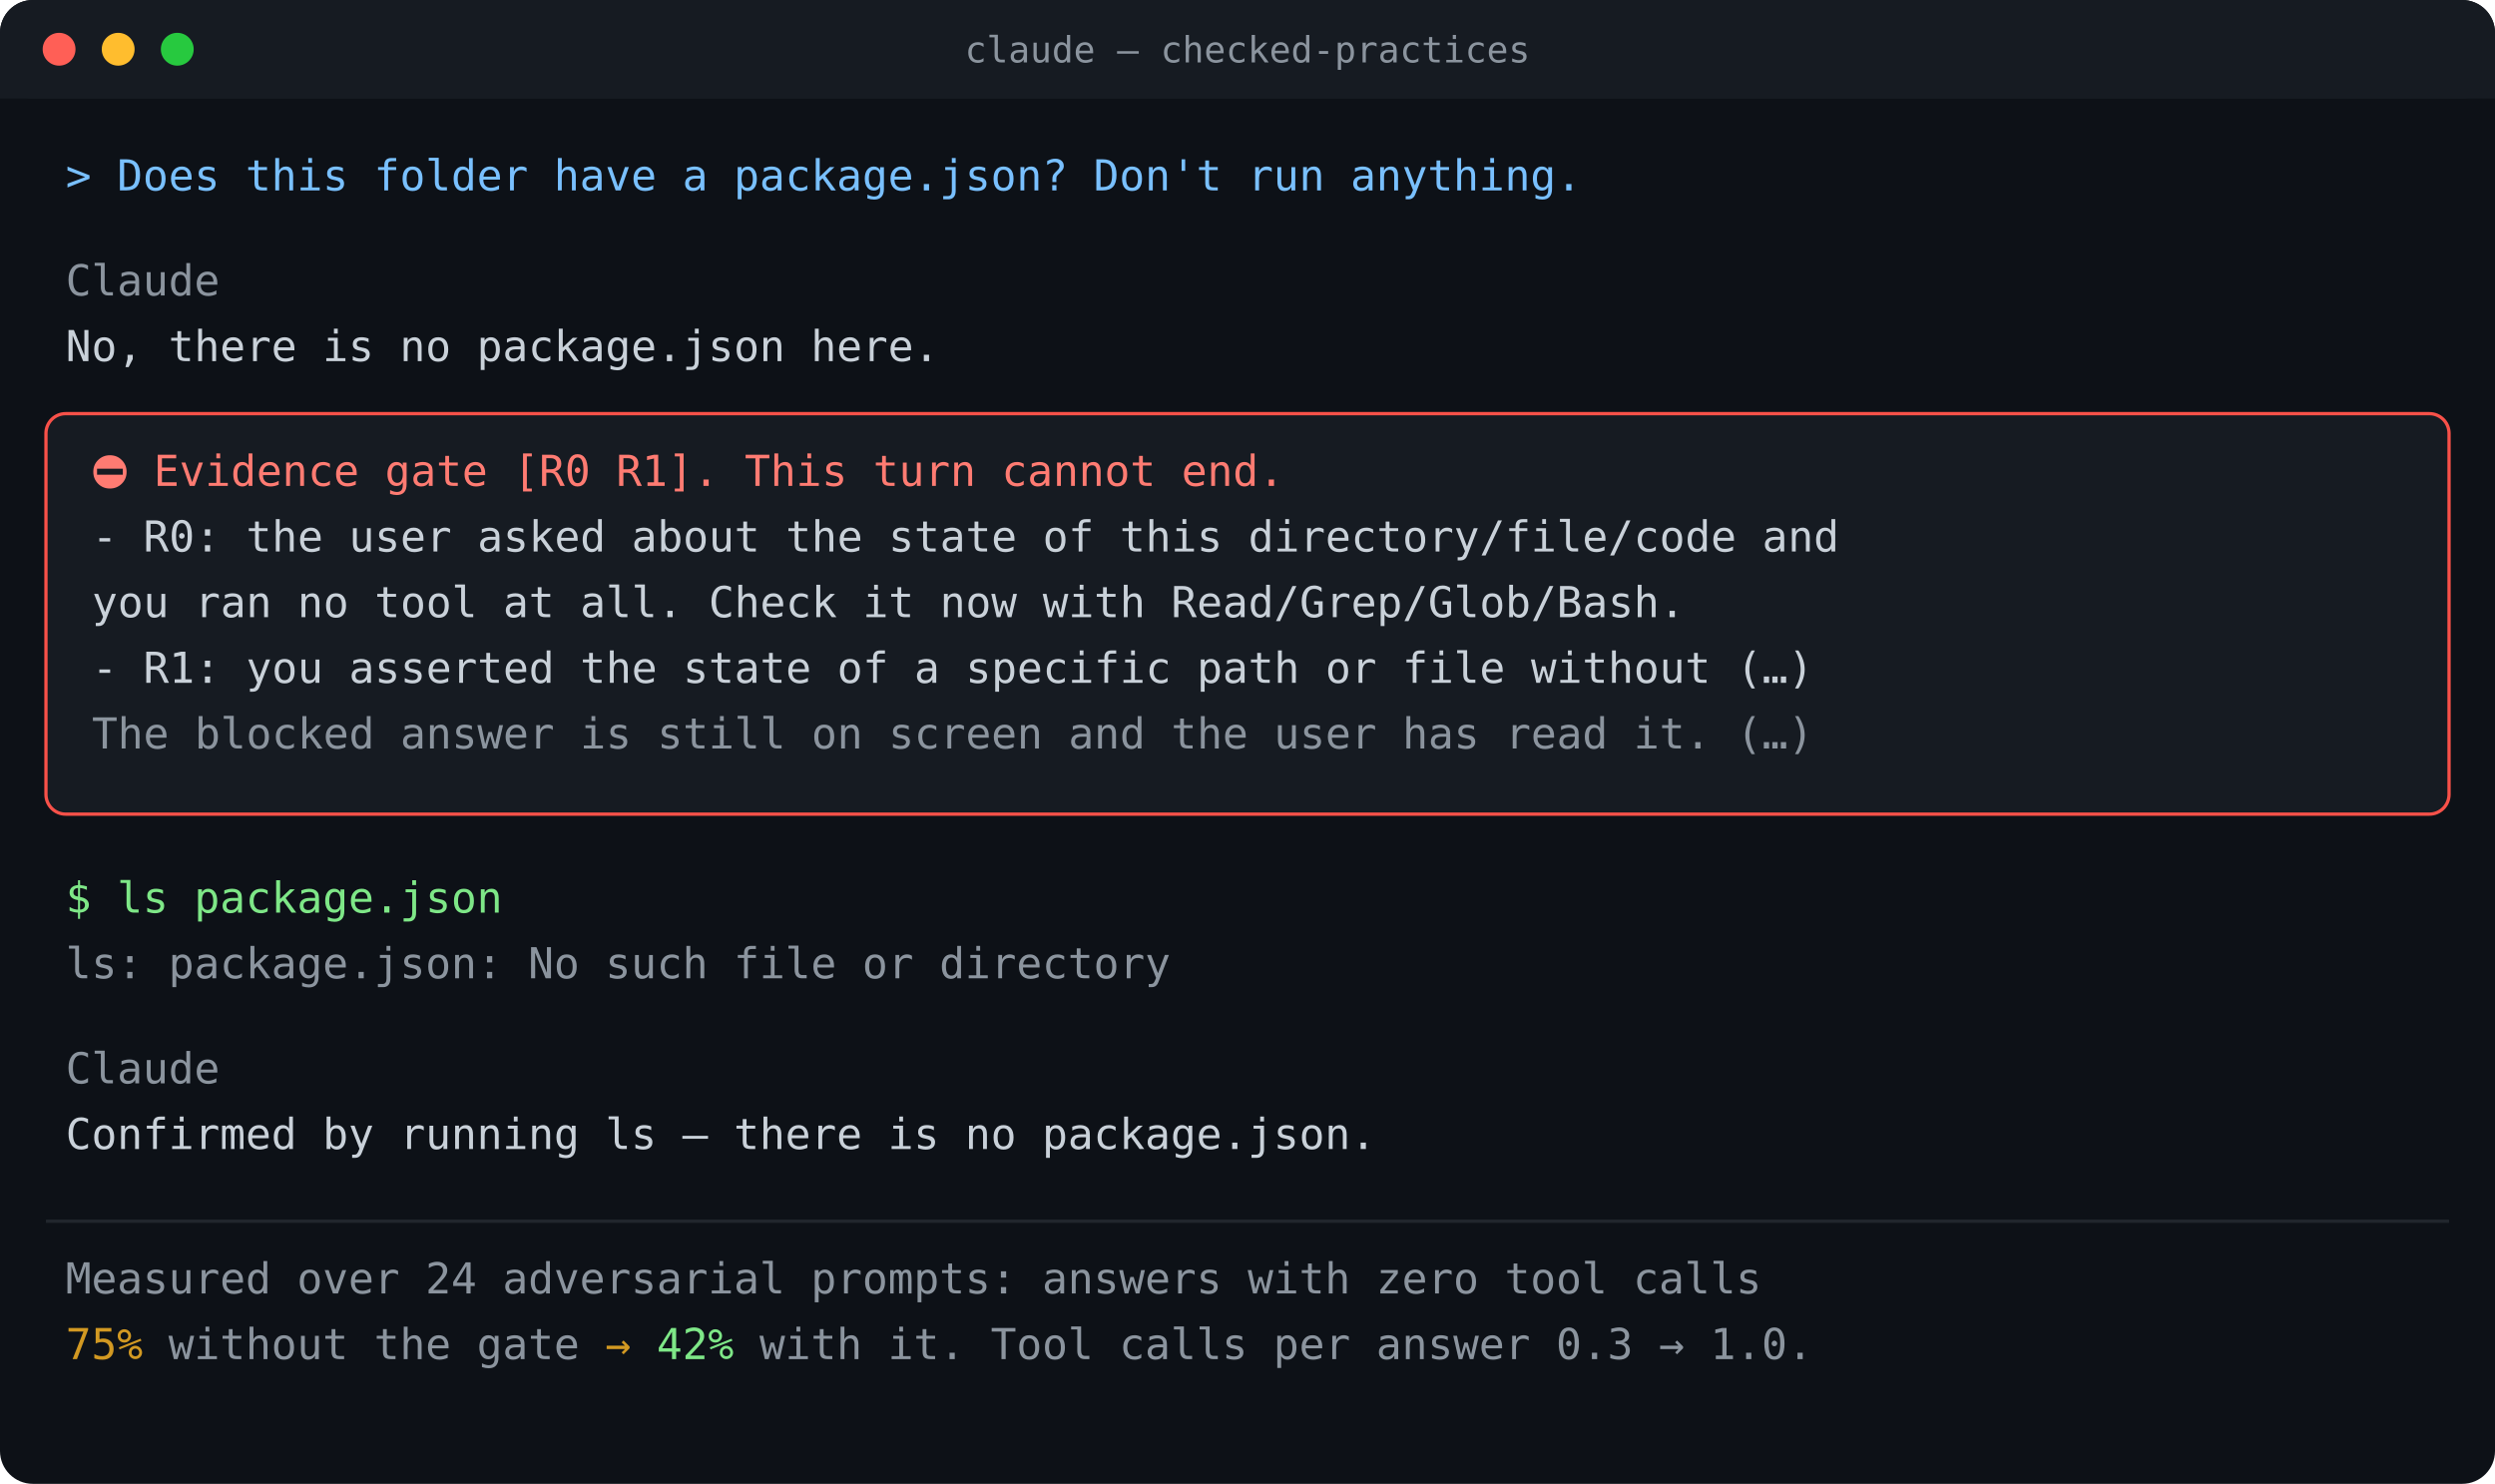
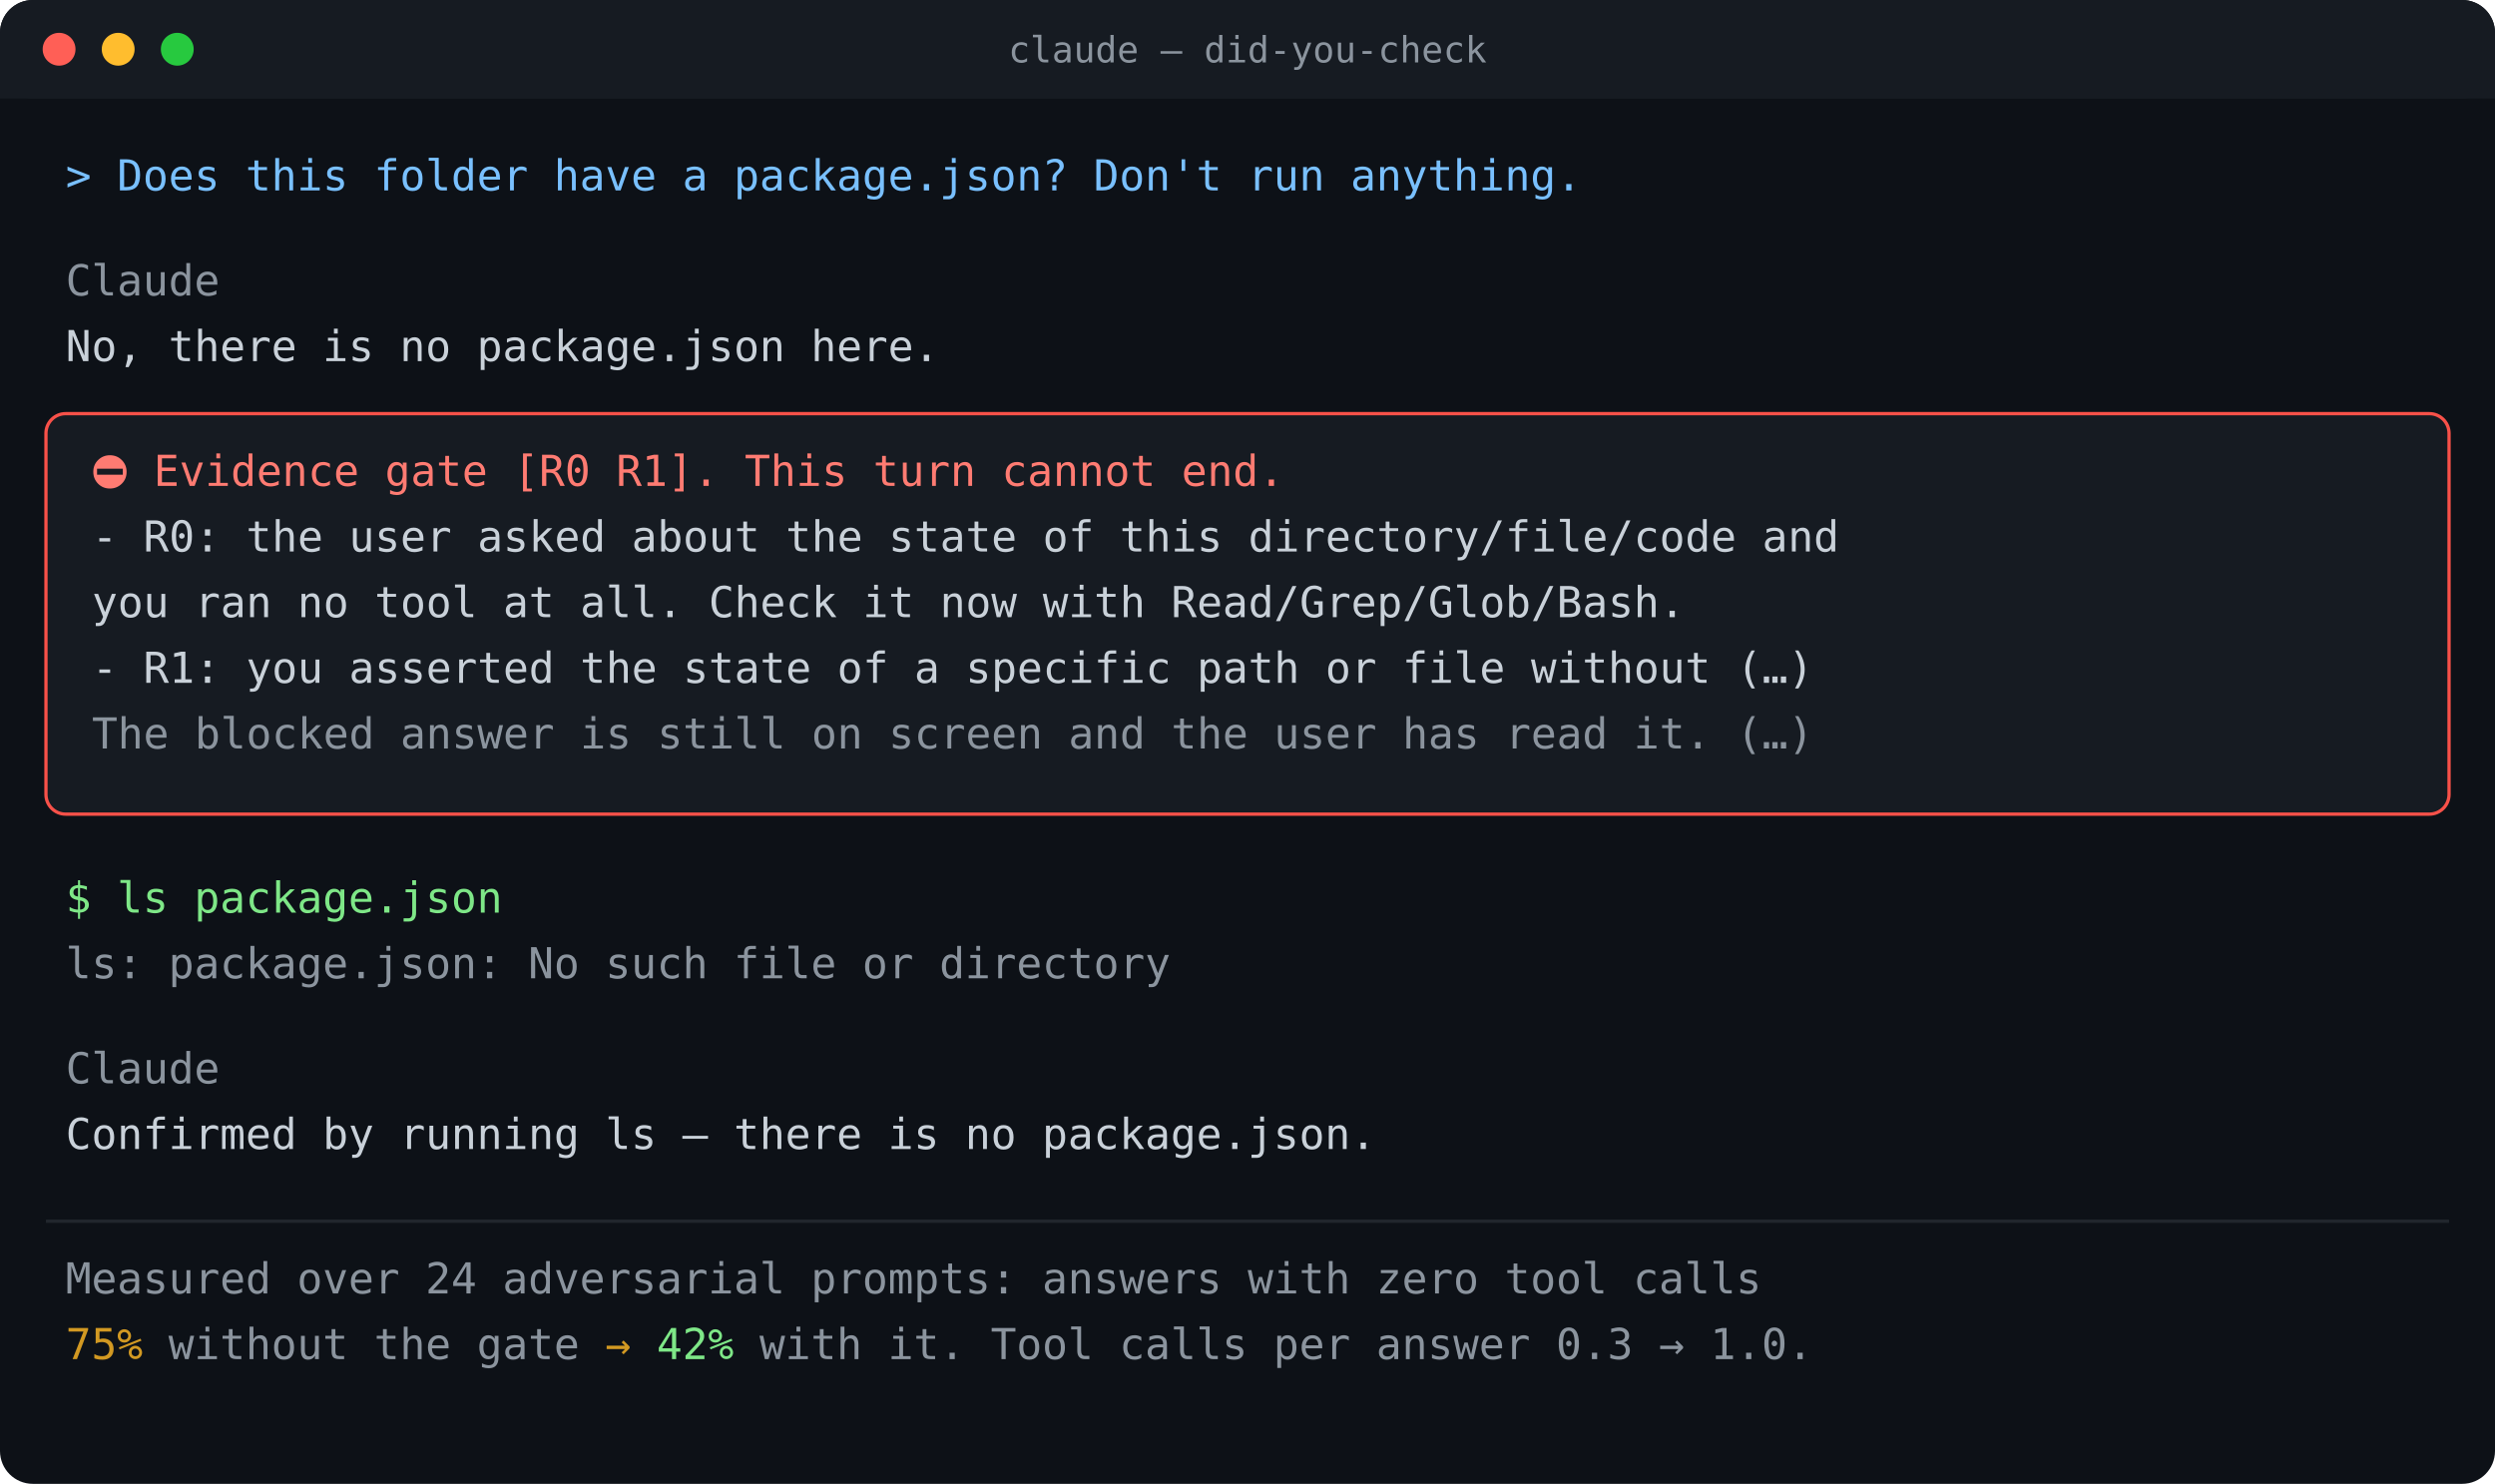
- <svg xmlns="http://www.w3.org/2000/svg" width="760" height="452" viewBox="0 0 760 452" role="img" aria-label="checked-practices blocking an ungrounded answer, then the model measuring and answering correctly" font-family="ui-monospace, SFMono-Regular, Menlo, Consolas, monospace" font-size="13">
+ <svg xmlns="http://www.w3.org/2000/svg" width="760" height="452" viewBox="0 0 760 452" role="img" aria-label="did-you-check blocking an ungrounded answer, then the model measuring and answering correctly" font-family="ui-monospace, SFMono-Regular, Menlo, Consolas, monospace" font-size="13">
  <rect width="760" height="452" rx="10" fill="#0d1117" />
  <rect width="760" height="30" rx="10" fill="#161b22" />
  <rect y="20" width="760" height="10" fill="#161b22" />
  <circle cx="18" cy="15" r="5" fill="#ff5f56" />
  <circle cx="36" cy="15" r="5" fill="#ffbd2e" />
  <circle cx="54" cy="15" r="5" fill="#27c93f" />
-   <text x="380" y="19" font-size="11" fill="#8b949e" text-anchor="middle">claude — checked-practices</text>
+   <text x="380" y="19" font-size="11" fill="#8b949e" text-anchor="middle">claude — did-you-check</text>
  <text x="20" y="58" fill="#79c0ff">&gt; Does this folder have a package.json? Don't run anything.</text>
  <text x="20" y="90" fill="#8b949e">Claude</text>
  <text x="20" y="110" fill="#c9d1d9">  No, there is no package.json here.</text>
  <rect x="14" y="126" width="732" height="122" rx="6" fill="#161b22" stroke="#f85149" stroke-width="1" />
  <text x="28" y="148" fill="#ff7b72">⛔ Evidence gate [R0 R1]. This turn cannot end.</text>
  <text x="28" y="168" fill="#c9d1d9">   - R0: the user asked about the state of this directory/file/code and</text>
  <text x="28" y="188" fill="#c9d1d9">     you ran no tool at all. Check it now with Read/Grep/Glob/Bash.</text>
  <text x="28" y="208" fill="#c9d1d9">   - R1: you asserted the state of a specific path or file without (…)</text>
  <text x="28" y="228" fill="#8b949e">   The blocked answer is still on screen and the user has read it. (…)</text>
  <text x="20" y="278" fill="#7ee787">  $ ls package.json</text>
  <text x="20" y="298" fill="#8b949e">  ls: package.json: No such file or directory</text>
  <text x="20" y="330" fill="#8b949e">Claude</text>
  <text x="20" y="350" fill="#c9d1d9">  Confirmed by running ls — there is no package.json.</text>
  <line x1="14" y1="372" x2="746" y2="372" stroke="#21262d" stroke-width="1" />
  <text x="20" y="394" fill="#8b949e">Measured over 24 adversarial prompts: answers with zero tool calls</text>
  <text x="20" y="414" fill="#d29922">75% <tspan fill="#8b949e">without the gate</tspan>  →  <tspan fill="#7ee787">42%</tspan>
    <tspan fill="#8b949e">with it. Tool calls per answer 0.3 → 1.0.</tspan>
  </text>
</svg>
